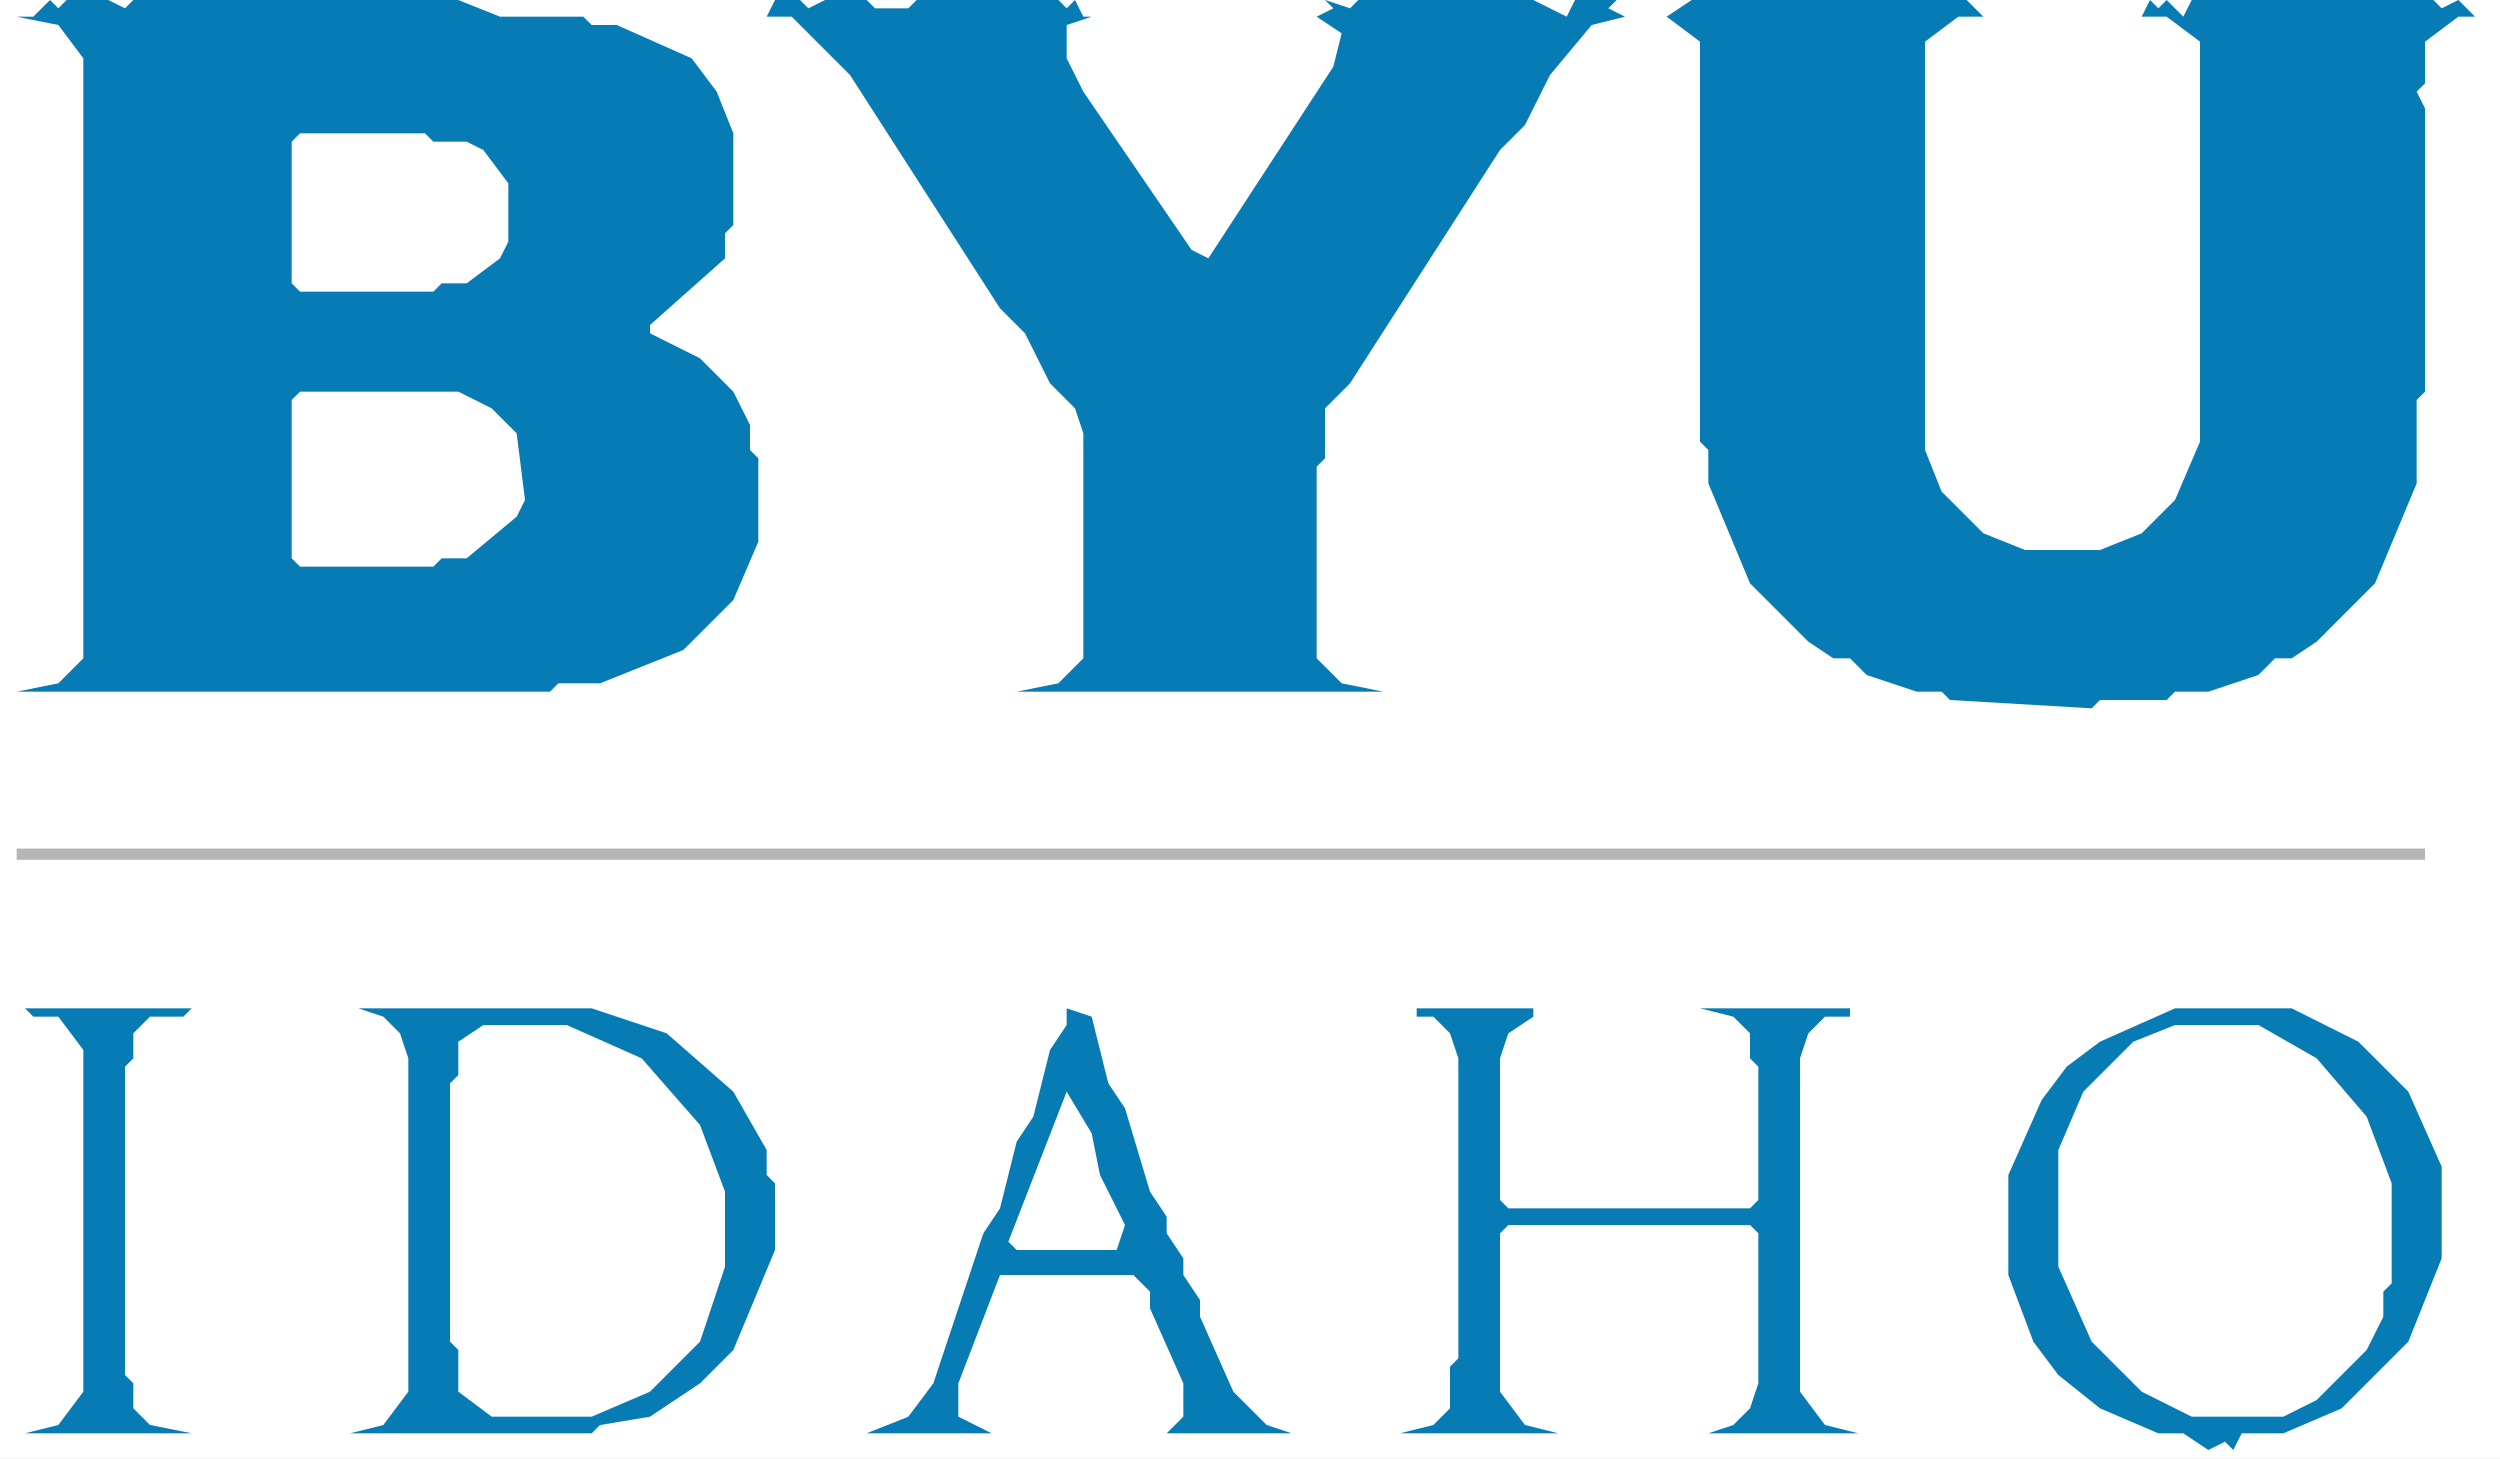
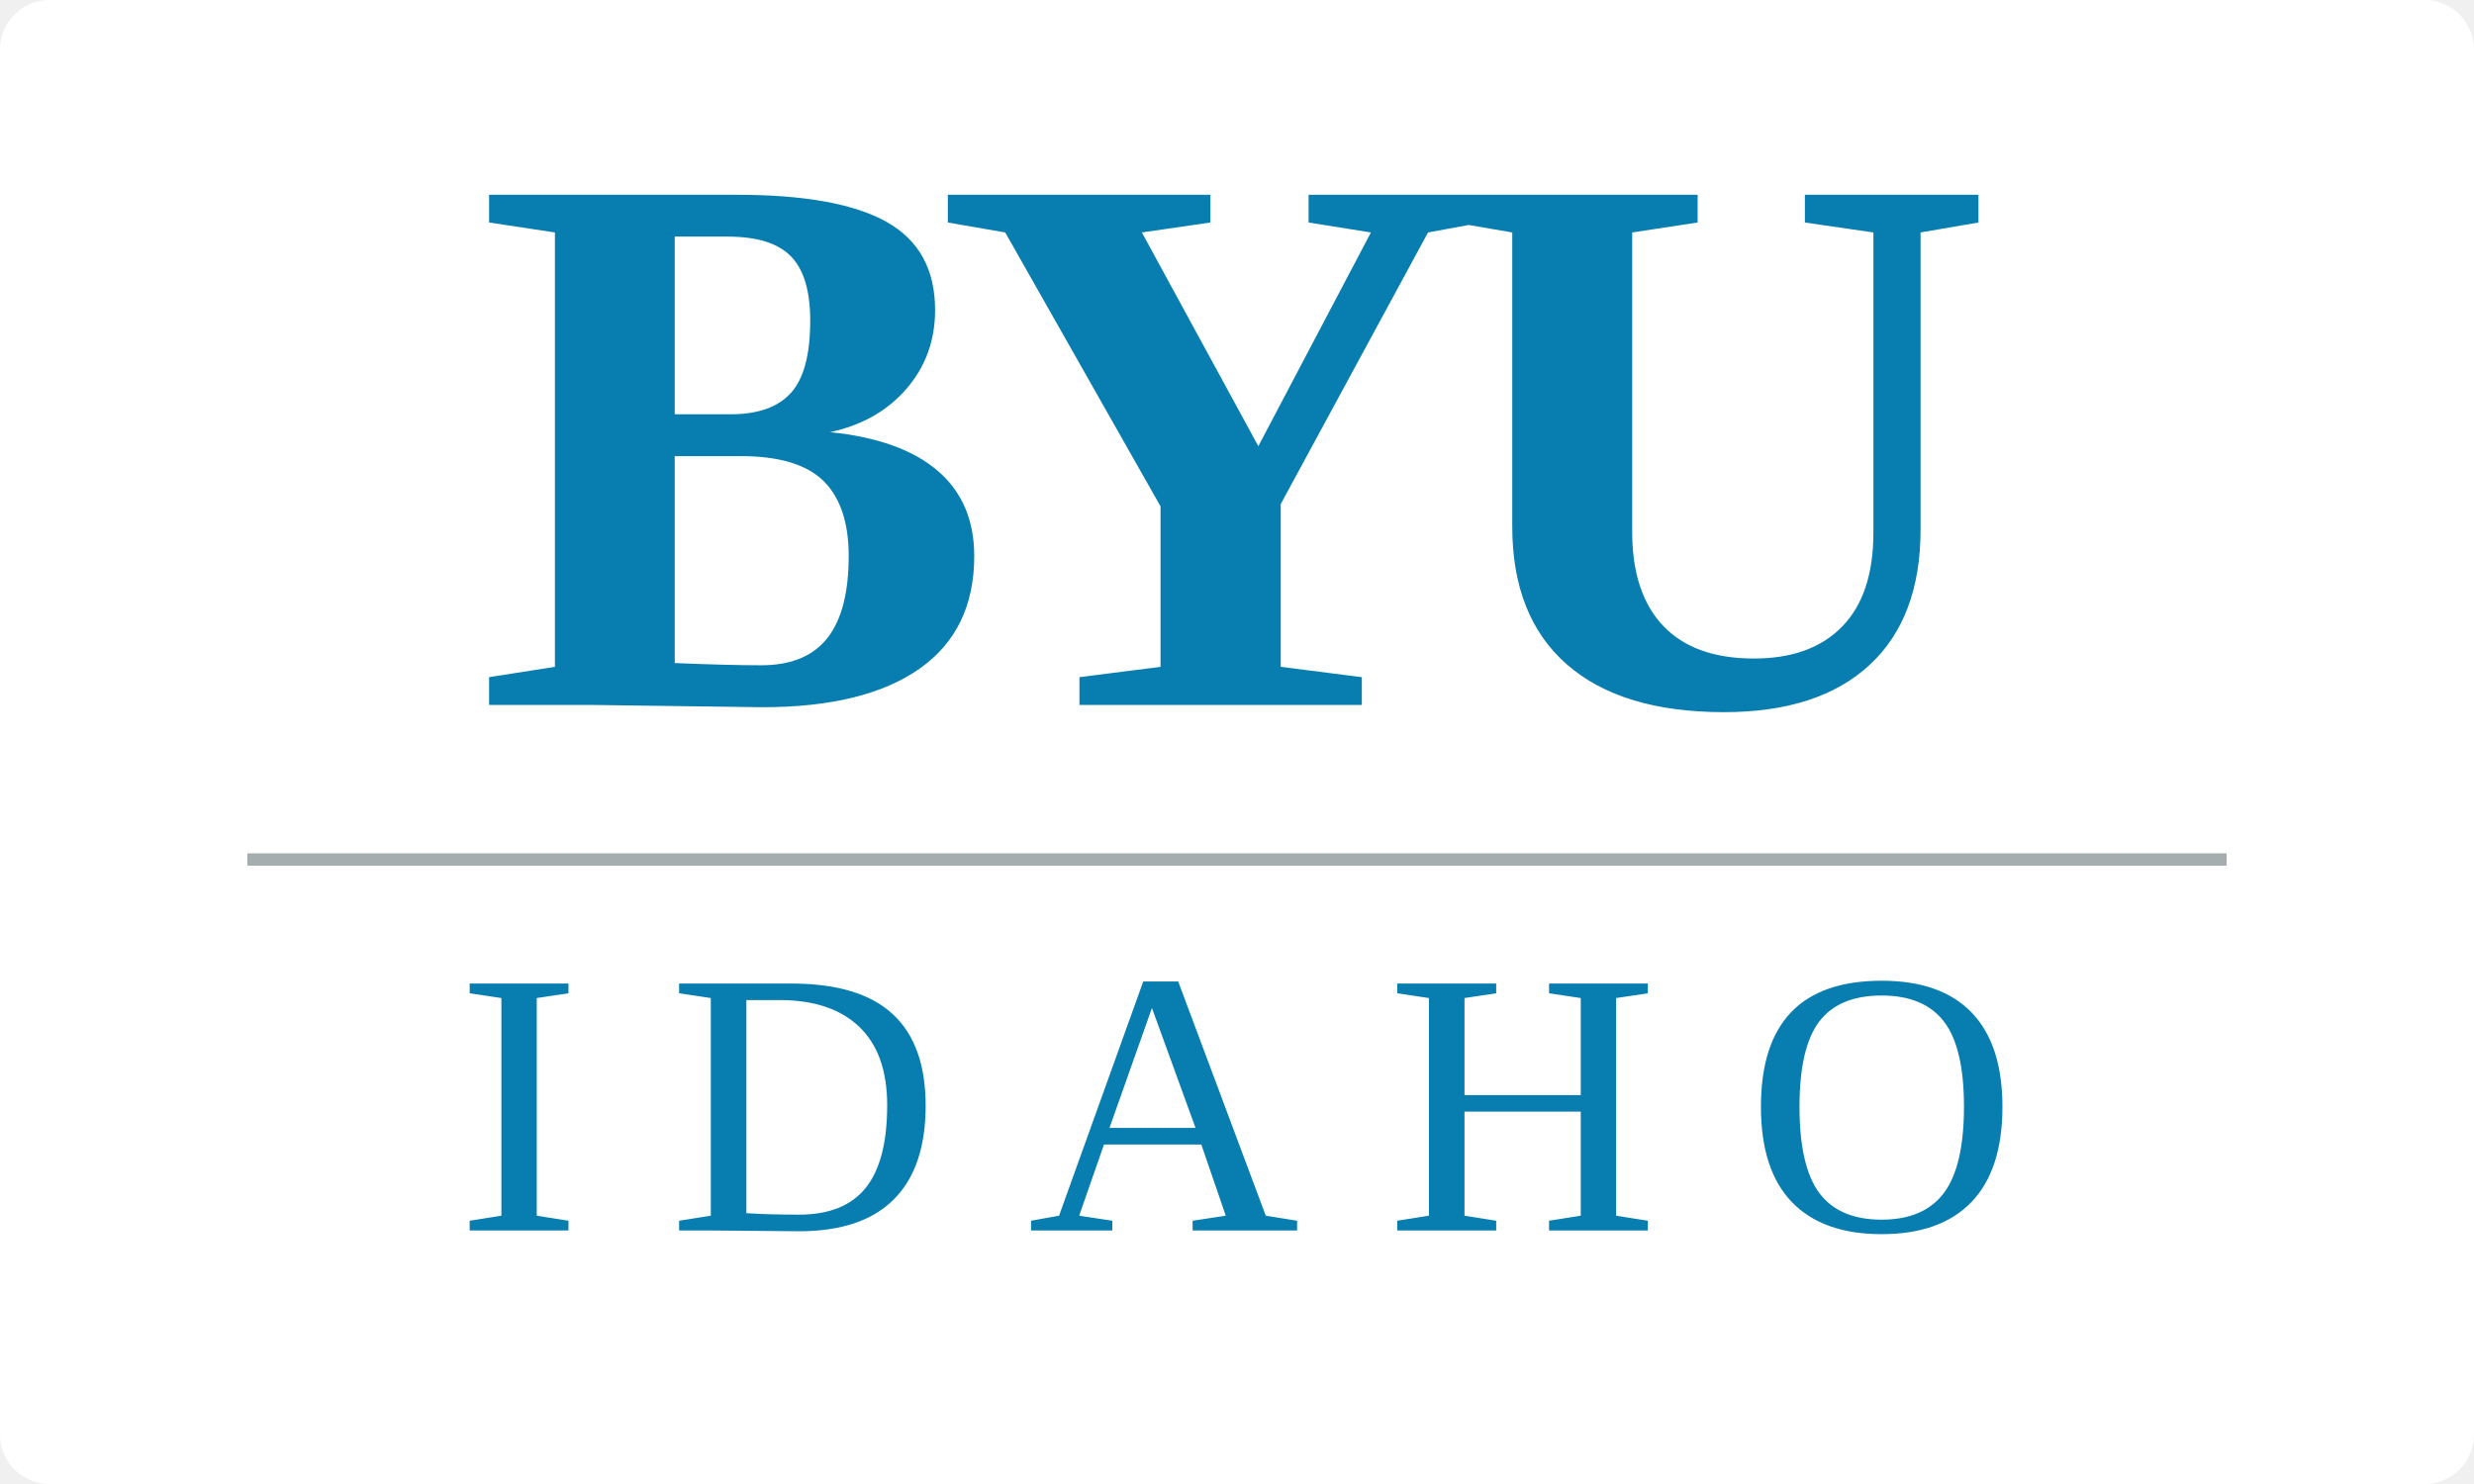
- <svg xmlns="http://www.w3.org/2000/svg" viewBox="0 0 300 175" role="img" aria-labelledby="title">
-   <rect width="300" height="175" fill="#fff" />
-   <path d="M275,121 261,121 252,125 248,128 245,132 241,141 241,153 244,161 247,165 252,169 259,172 262,172 265,174 267,173 268,174 269,172 274,172 281,169 289,161 293,151 293,140 289,131 283,125Z M261,123 271,123 278,127 284,134 287,142 287,154 286,155 286,158 284,162 278,168 274,170 263,170 257,167 251,161 247,152 247,138 250,131 256,125Z M170,121 170,122 172,122 174,124 175,127 175,163 174,164 174,169 172,171 168,172 187,172 183,171 180,167 180,148 181,147 210,147 211,148 211,166 210,169 208,171 205,172 223,172 219,171 216,167 216,127 217,124 219,122 222,122 222,121 204,121 208,122 210,124 210,127 211,128 211,144 210,145 181,145 180,144 180,127 181,124 184,122 184,121Z M128,121 128,123 126,126 124,134 122,137 120,145 118,148 112,166 109,170 104,172 119,172 115,170 115,166 120,153 136,153 138,155 138,157 142,166 142,170 140,172 155,172 152,171 148,167 144,158 144,156 142,153 142,151 140,148 140,146 138,143 135,133 133,130 131,122Z M128,131 131,136 132,141 135,147 134,150 122,150 121,149Z M43,121 46,122 48,124 49,127 49,167 46,171 42,172 71,172 72,171 78,170 84,166 88,162 93,150 93,142 92,141 92,138 88,131 80,124 71,121Z M58,123 68,123 77,127 84,135 87,143 87,152 84,161 78,167 71,170 59,170 55,167 55,162 54,161 54,130 55,129 55,125Z M3,121 4,122 7,122 10,126 10,167 7,171 3,172 23,172 18,171 16,169 16,166 15,165 15,128 16,127 16,124 18,122 22,122 23,121Z M200,2 204,5 204,53 205,54 205,58 210,70 217,77 220,79 222,79 224,81 230,83 233,83 234,84 251,85 252,84 260,84 261,83 265,83 271,81 273,79 275,79 278,77 285,70 290,58 290,48 291,47 291,13 290,11 291,10 291,5 295,2 299,2 297,2 295,0 293,1 292,0 263,0 262,2 260,0 259,1 258,0 257,2 260,2 264,5 264,53 261,60 257,64 252,66 243,66 238,64 233,59 231,54 231,5 235,2 238,2 236,0 203,0Z M93,0 92,2 95,2 102,9 120,37 123,40 126,46 129,49 130,52 130,79 127,82 122,83 166,83 161,82 158,79 158,56 159,55 159,49 162,46 180,18 183,15 186,9 191,3 195,2 193,1 194,0 189,0 188,2 184,0 163,0 162,1 159,0 160,1 158,2 161,4 160,8 145,31 143,30 130,11 128,7 128,3 131,2 130,2 129,0 128,1 127,0 110,0 109,1 105,1 104,0 99,0 97,1 96,0Z M2,2 7,3 10,7 10,79 7,82 2,83 66,83 67,82 72,82 82,78 88,72 91,65 91,55 90,54 90,51 88,47 84,43 78,40 78,39 87,31 87,28 88,27 88,16 86,11 83,7 74,3 71,3 70,2 60,2 55,0 16,0 15,1 13,0 8,0 7,1 6,0 4,2Z M35,48 36,47 55,47 59,49 62,52 63,60 62,62 56,67 53,67 52,68 36,68 35,67Z M35,17 36,16 51,16 52,17 56,17 58,18 61,22 61,29 60,31 56,34 53,34 52,35 36,35 35,34Z" fill="#067bb4" fill-rule="evenodd" />
-   <path d="M2 102.5H291" stroke="#b5b6b4" stroke-width="1.35" />
+ <svg xmlns="http://www.w3.org/2000/svg" width="400" height="240" viewBox="0 0 400 240" role="img" aria-labelledby="title">
+   <rect width="400" height="240" rx="8" fill="#ffffff" />
+   <text x="200" y="114" fill="#087daf" font-family="Georgia, Times New Roman, serif" font-size="126" font-weight="bold" text-anchor="middle" letter-spacing="-10">BYU</text>
+   <path d="M40 139 H360" stroke="#a6adaf" stroke-width="2" />
+   <text x="200" y="199" fill="#087daf" font-family="Georgia, Times New Roman, serif" font-size="61" font-weight="400" text-anchor="middle" letter-spacing="14">IDAHO</text>
</svg>
